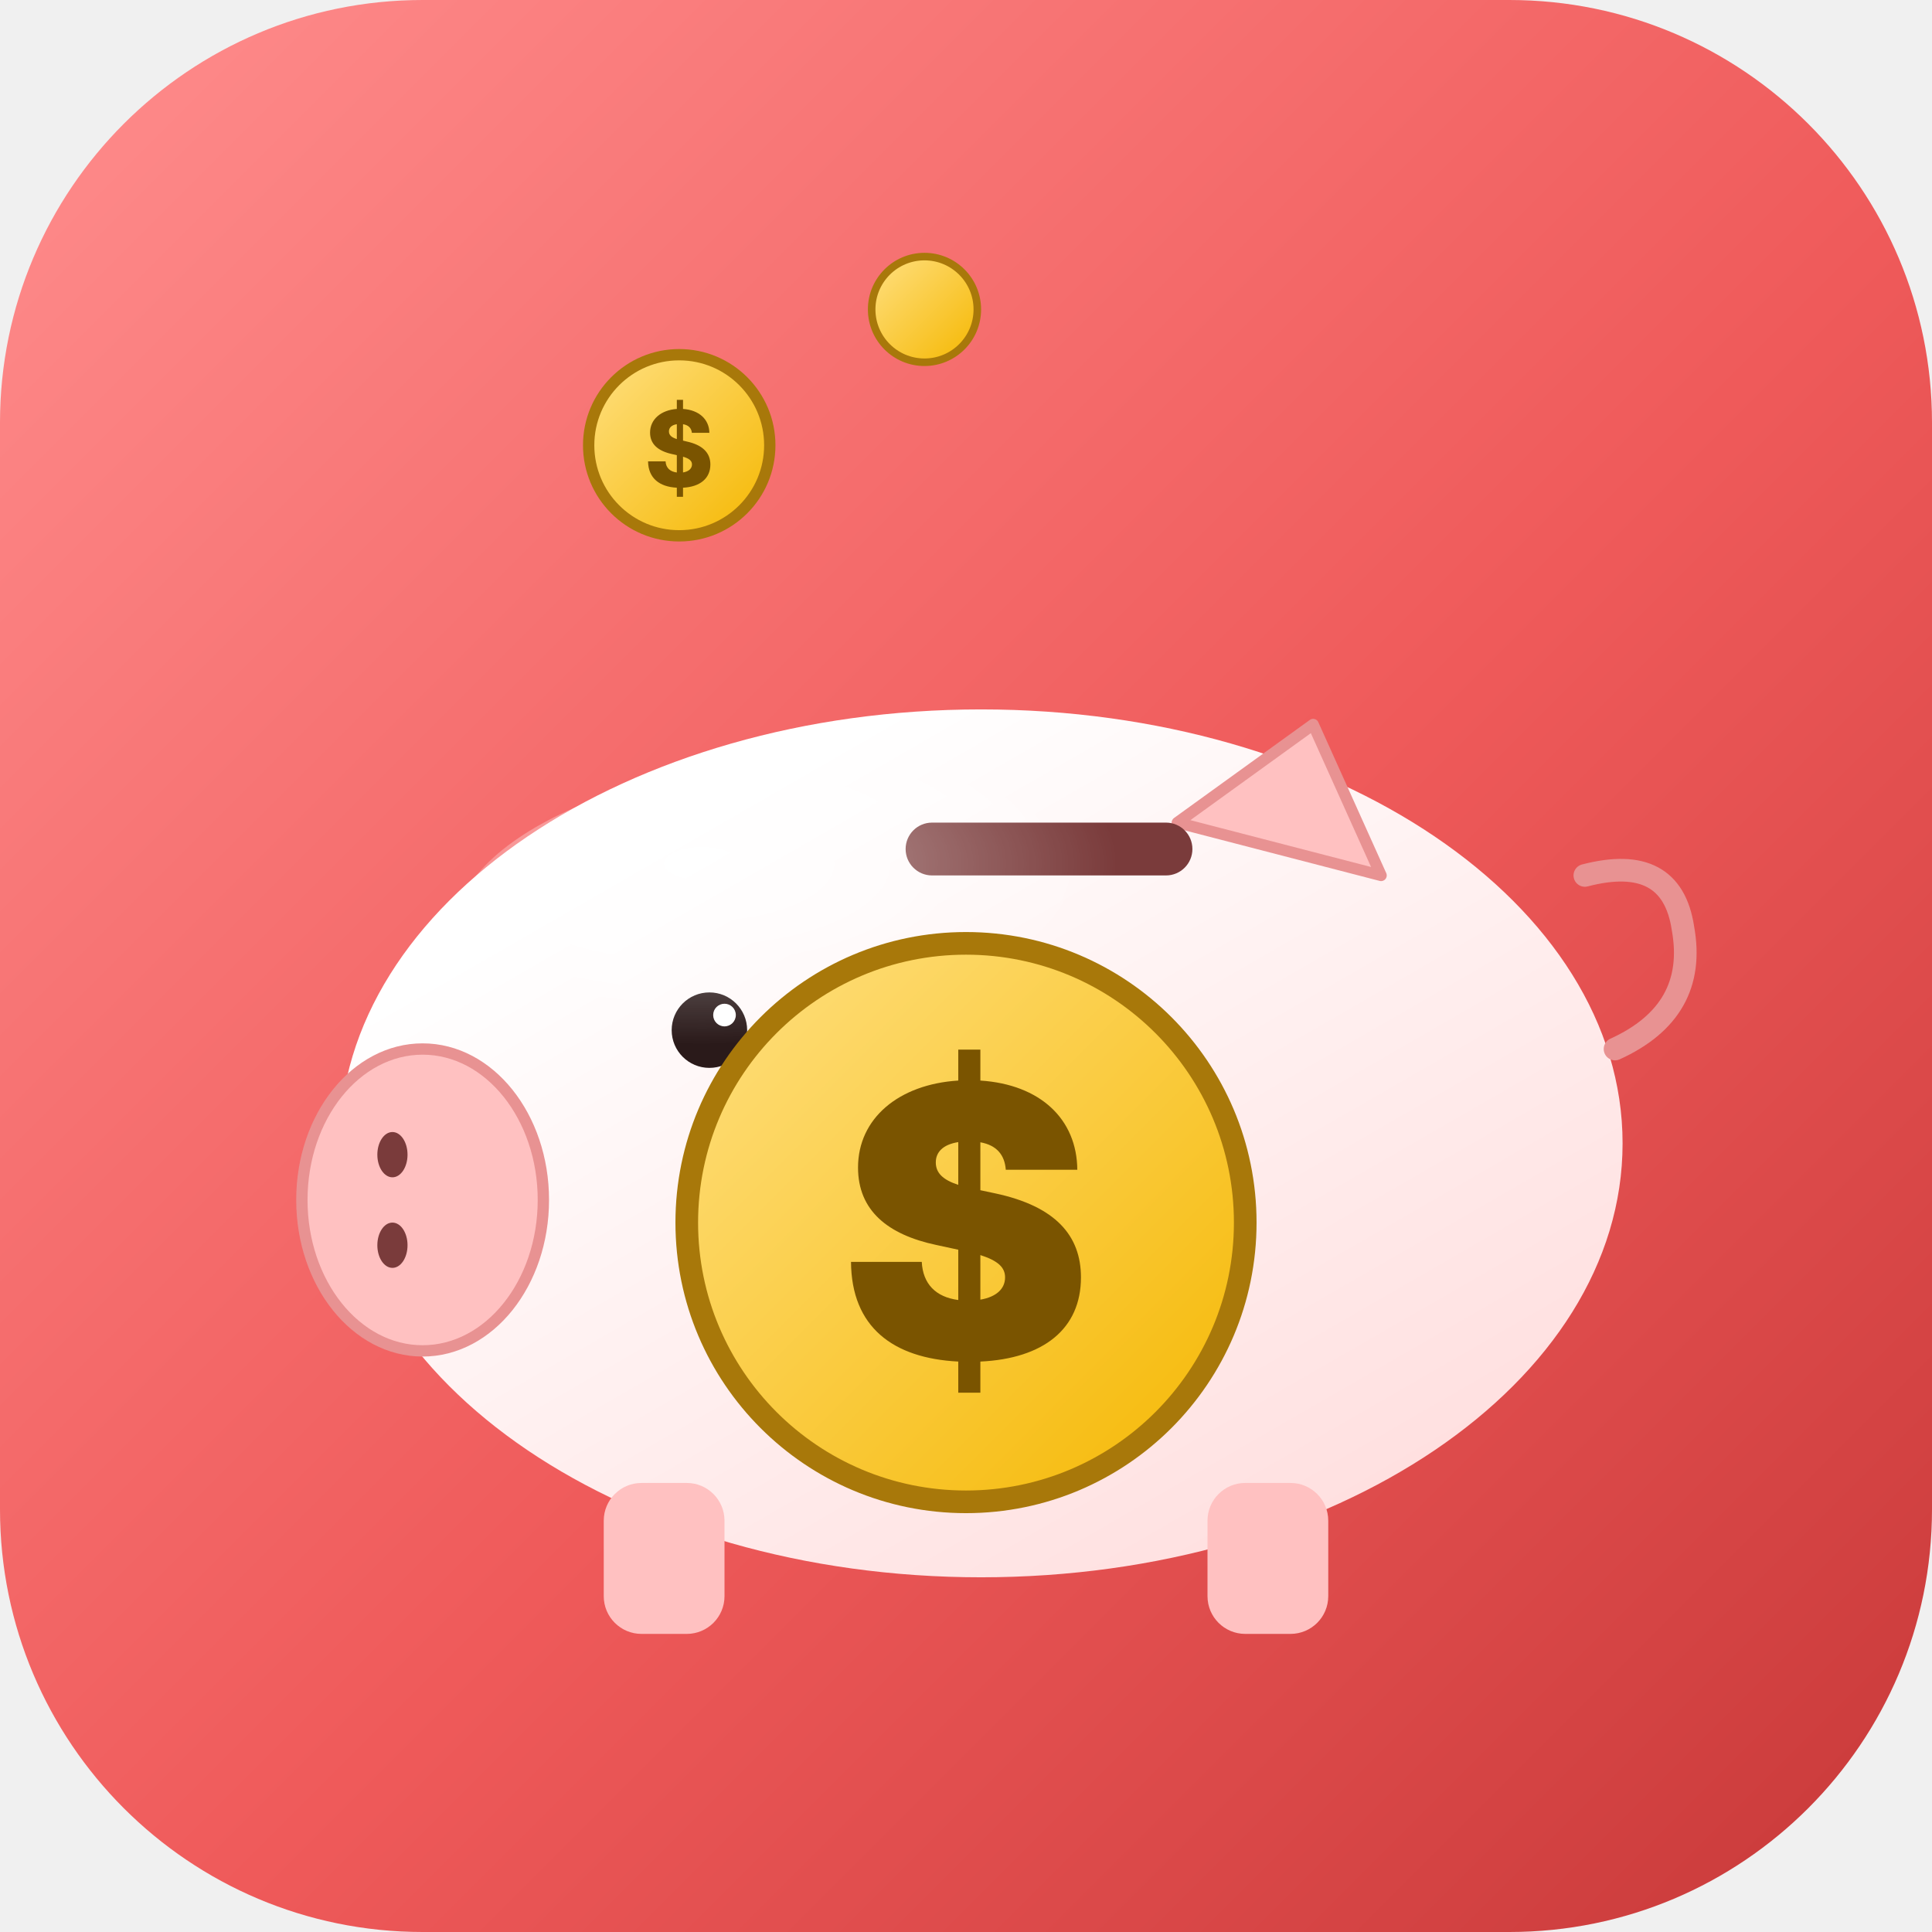
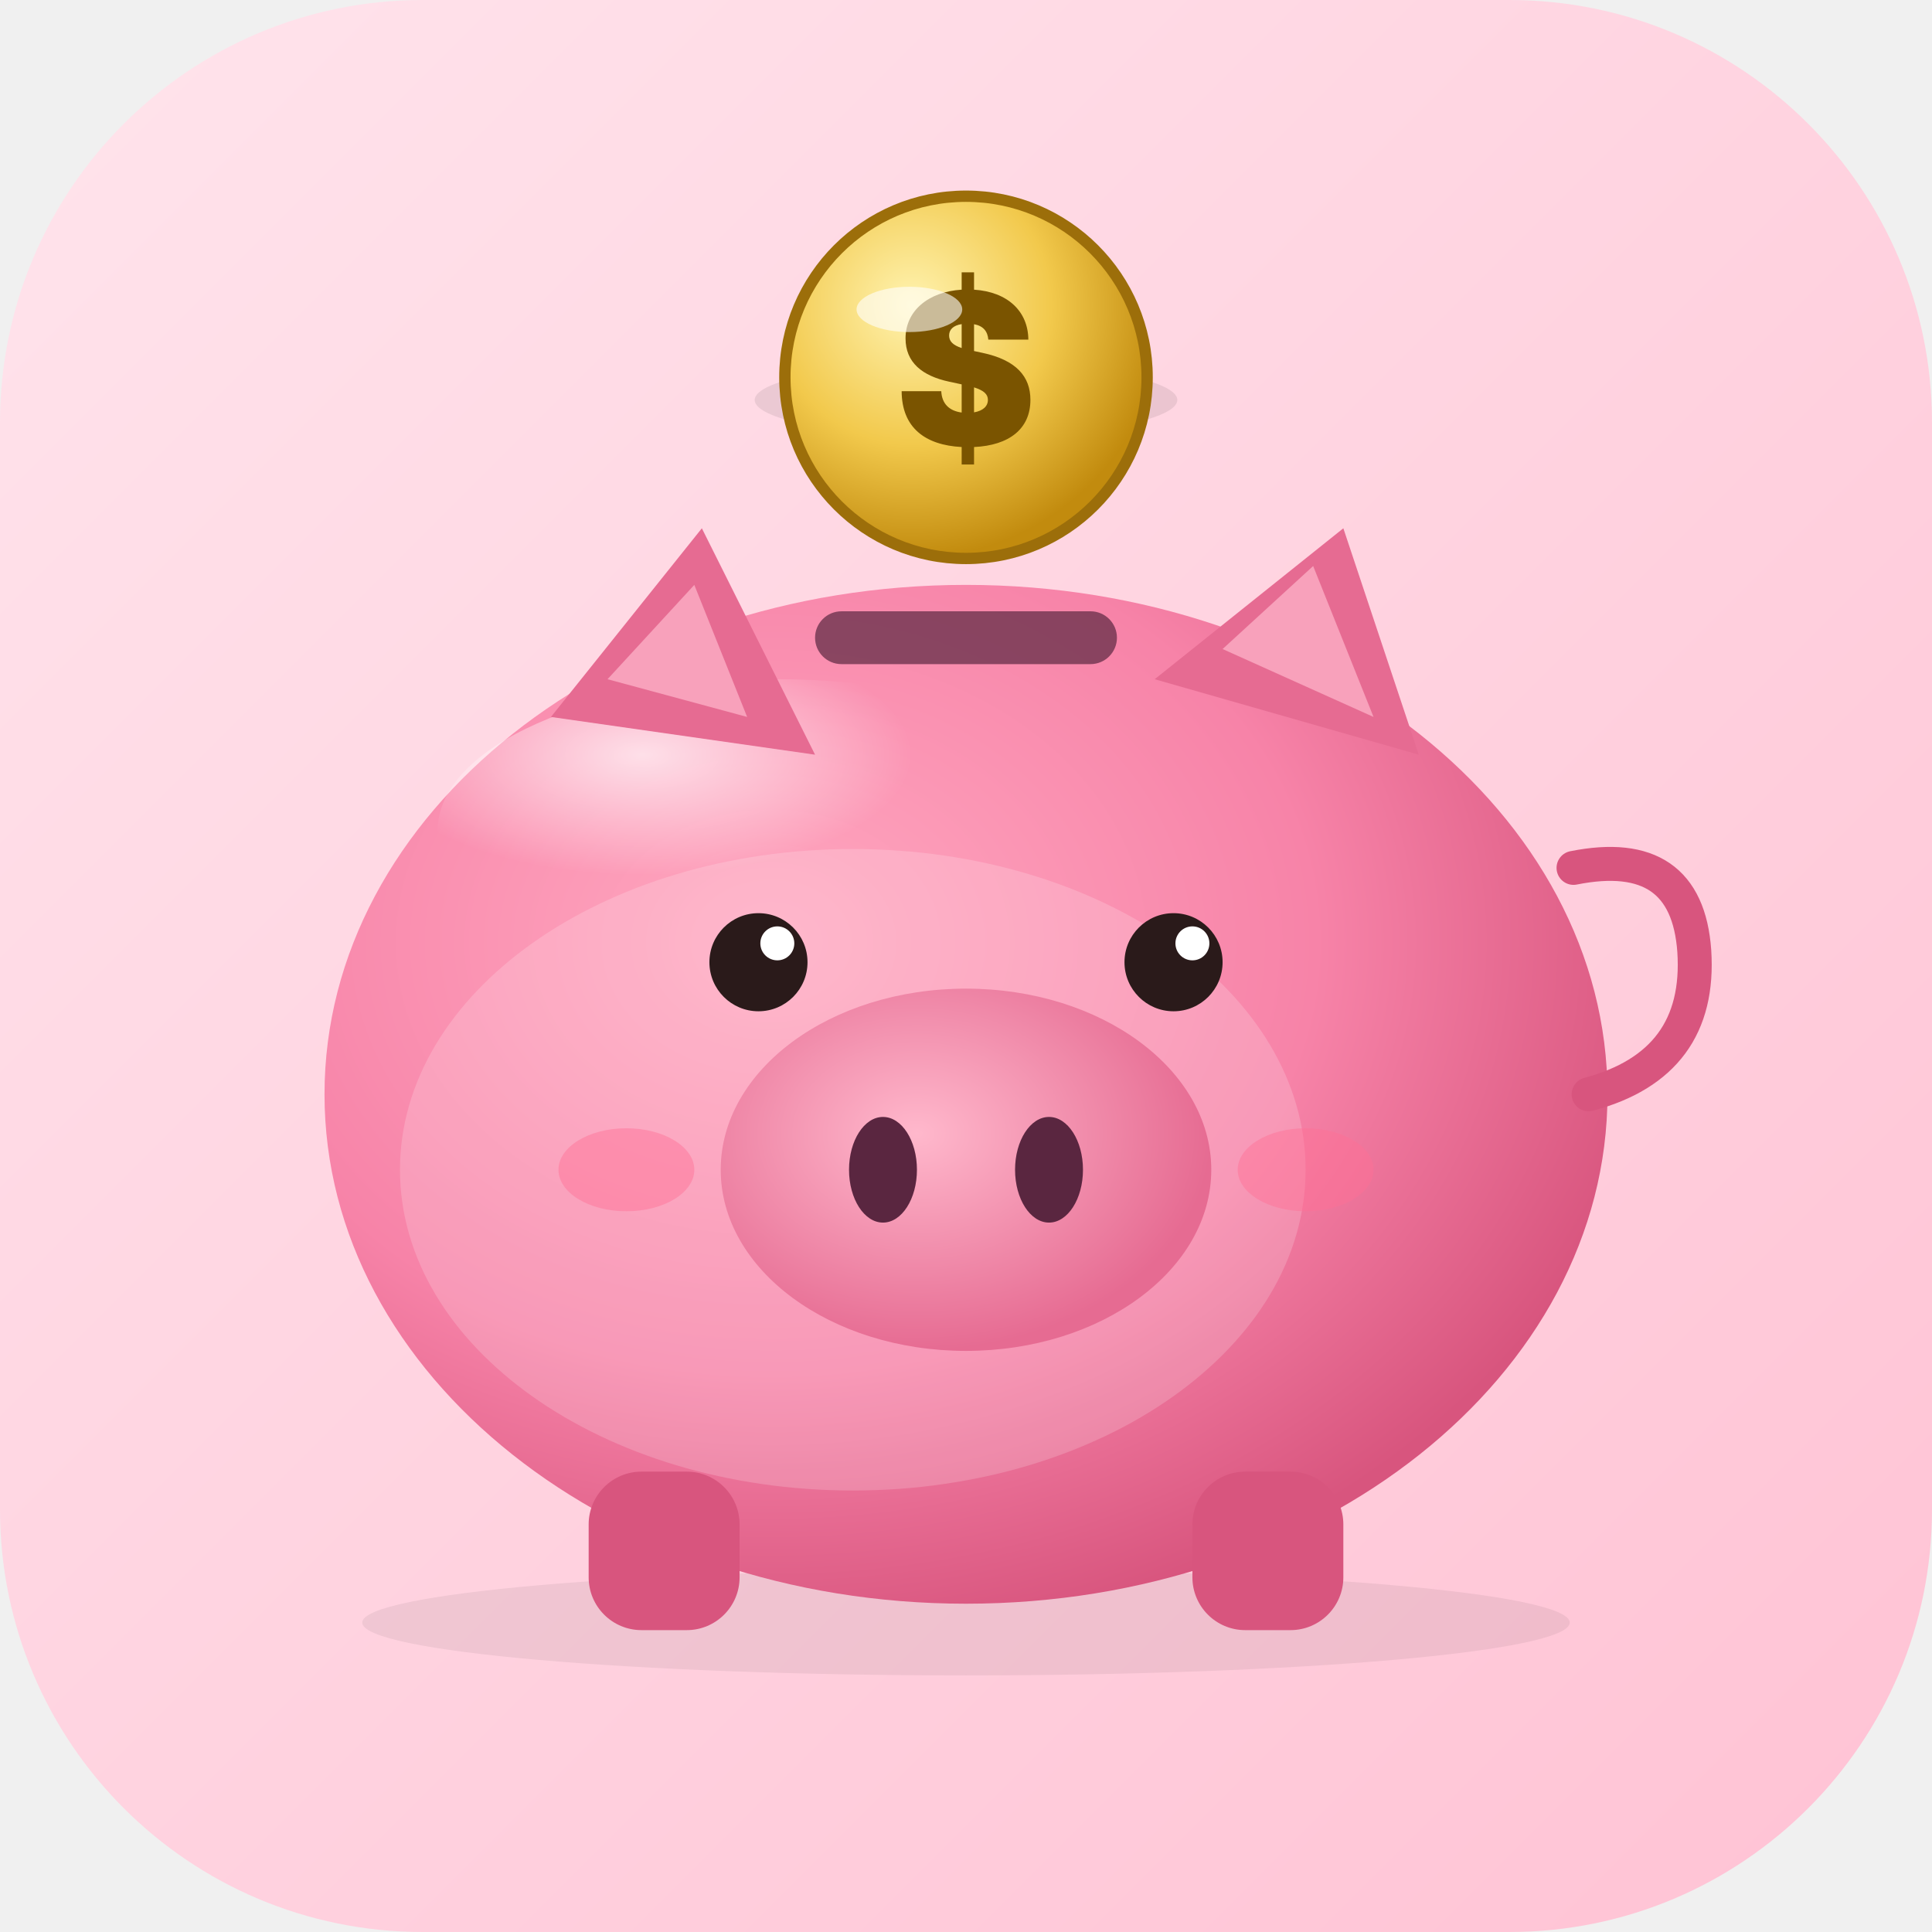
<svg xmlns="http://www.w3.org/2000/svg" viewBox="0 0 512 512">
  <defs>
    <linearGradient id="bg" x1="0" y1="0" x2="1" y2="1">
-       <stop offset="0%" stop-color="#FF8E8E" />
-       <stop offset="55%" stop-color="#EF5A5A" />
-       <stop offset="100%" stop-color="#C73838" />
+       <stop offset="0%" stop-color="#FFE4EC" />
+       <stop offset="100%" stop-color="#FFC2D4" />
    </linearGradient>
-     <linearGradient id="pig" x1="0.2" y1="0.2" x2="0.8" y2="0.9">
-       <stop offset="0%" stop-color="#FFFFFF" />
-       <stop offset="100%" stop-color="#FFE0E0" />
-     </linearGradient>
-     <radialGradient id="shine" cx="0.3" cy="0.3" r="0.5">
-       <stop offset="0%" stop-color="#FFFFFF" stop-opacity="0.55" />
+     <radialGradient id="pigBody" cx="0.35" cy="0.35" r="0.7">
+       <stop offset="0%" stop-color="#FFA8C0" />
+       <stop offset="60%" stop-color="#F783A8" />
+       <stop offset="100%" stop-color="#D8557E" />
+     </radialGradient>
+     <radialGradient id="pigSnout" cx="0.4" cy="0.4" r="0.6">
+       <stop offset="0%" stop-color="#FFB8CC" />
+       <stop offset="100%" stop-color="#E66B92" />
+     </radialGradient>
+     <radialGradient id="coin" cx="0.35" cy="0.3" r="0.7">
+       <stop offset="0%" stop-color="#FFF3B0" />
+       <stop offset="55%" stop-color="#F2C94C" />
+       <stop offset="100%" stop-color="#C28B0E" />
+     </radialGradient>
+     <radialGradient id="shine" cx="0.3" cy="0.25" r="0.4">
+       <stop offset="0%" stop-color="#FFFFFF" stop-opacity="0.7" />
      <stop offset="100%" stop-color="#FFFFFF" stop-opacity="0" />
    </radialGradient>
-     <linearGradient id="coin" x1="0" y1="0" x2="1" y2="1">
-       <stop offset="0%" stop-color="#FFE082" />
-       <stop offset="100%" stop-color="#F5B700" />
-     </linearGradient>
  </defs>
  <rect width="512" height="512" rx="112" fill="url(#bg)" />
-   <g>
-     <circle cx="180" cy="118" r="24" fill="url(#coin)" stroke="#A8780A" stroke-width="3" />
-     <text x="180" y="129" font-family="system-ui, -apple-system, Segoe UI" font-size="28" font-weight="800" fill="#7a5400" text-anchor="middle">$</text>
-     <circle cx="245" cy="82" r="14" fill="url(#coin)" stroke="#A8780A" stroke-width="2" />
+   <ellipse cx="256" cy="430" rx="160" ry="14" fill="#000" opacity="0.06" />
+   <g transform="translate(256 290)">
+     <ellipse cx="0" cy="0" rx="170" ry="135" fill="url(#pigBody)" />
+     <ellipse cx="-30" cy="20" rx="120" ry="85" fill="#FFFFFF" opacity="0.18" />
+     <ellipse cx="-50" cy="-70" rx="90" ry="40" fill="url(#shine)" />
+     <path d="M-110 -100 L-70 -150 L-40 -90 Z" fill="#E66B92" />
+     <path d="M50 -110 L100 -150 L120 -90 Z" fill="#E66B92" />
+     <path d="M-95 -110 L-72 -135 L-58 -100 Z" fill="#FFB8CC" opacity="0.7" />
+     <path d="M68 -118 L92 -140 L108 -100 Z" fill="#FFB8CC" opacity="0.7" />
+     <ellipse cx="0" cy="20" rx="65" ry="48" fill="url(#pigSnout)" />
+     <ellipse cx="-22" cy="20" rx="9" ry="14" fill="#5a2640" />
+     <ellipse cx="22" cy="20" rx="9" ry="14" fill="#5a2640" />
+     <circle cx="-55" cy="-35" r="13" fill="#2a1a1a" />
+     <circle cx="-50" cy="-40" r="4.5" fill="#FFFFFF" />
+     <circle cx="55" cy="-35" r="13" fill="#2a1a1a" />
+     <circle cx="60" cy="-40" r="4.5" fill="#FFFFFF" />
+     <ellipse cx="-90" cy="20" rx="18" ry="11" fill="#FF6F95" opacity="0.45" />
+     <ellipse cx="90" cy="20" rx="18" ry="11" fill="#FF6F95" opacity="0.45" />
+     <rect x="-100" y="100" width="40" height="42" rx="14" fill="#D8557E" />
+     <rect x="60" y="100" width="40" height="42" rx="14" fill="#D8557E" />
+     <rect x="-40" y="-128" width="80" height="14" rx="7" fill="#5a2640" opacity="0.7" />
+     <path d="M165 0 q30 -8 28 -38 q-2 -28 -32 -22" fill="none" stroke="#D8557E" stroke-width="9" stroke-linecap="round" />
  </g>
-   <g transform="translate(80 168)">
-     <ellipse cx="180" cy="135" rx="170" ry="115" fill="url(#pig)" />
-     <ellipse cx="32" cy="150" rx="32" ry="40" fill="#FFC1C1" stroke="#E89292" stroke-width="3" />
-     <ellipse cx="24" cy="138" rx="4" ry="6" fill="#7a3b3b" />
-     <ellipse cx="24" cy="162" rx="4" ry="6" fill="#7a3b3b" />
-     <circle cx="108" cy="105" r="10" fill="#2a1a1a" />
-     <circle cx="112" cy="101" r="3" fill="#FFFFFF" />
-     <path d="M232 50 L268 24 L286 64 Z" fill="#FFC1C1" stroke="#E89292" stroke-width="3" stroke-linejoin="round" />
-     <path d="M348 110 q22 -10 18 -32 q-3 -20 -26 -14" fill="none" stroke="#E89292" stroke-width="6" stroke-linecap="round" />
-     <rect x="80" y="225" width="32" height="40" rx="10" fill="#FFC1C1" />
-     <rect x="240" y="225" width="32" height="40" rx="10" fill="#FFC1C1" />
-     <rect x="160" y="50" width="76" height="14" rx="7" fill="#7a3b3b" />
-     <ellipse cx="150" cy="80" rx="110" ry="48" fill="url(#shine)" />
-   </g>
-   <g>
-     <circle cx="256" cy="324" r="74" fill="url(#coin)" stroke="#A8780A" stroke-width="6" />
-     <text x="256" y="360" font-family="system-ui, -apple-system, Segoe UI" font-size="100" font-weight="900" fill="#7a5400" text-anchor="middle">$</text>
+   <g transform="translate(256 100)">
+     <ellipse cx="0" cy="6" rx="56" ry="10" fill="#000" opacity="0.08" />
+     <circle cx="0" cy="0" r="48" fill="url(#coin)" stroke="#9C6E0A" stroke-width="3" />
+     <text x="0" y="18" font-family="system-ui, -apple-system, Segoe UI" font-size="56" font-weight="900" fill="#7a5400" text-anchor="middle">$</text>
+     <ellipse cx="-15" cy="-18" rx="14" ry="6" fill="#FFFFFF" opacity="0.6" />
  </g>
</svg>
